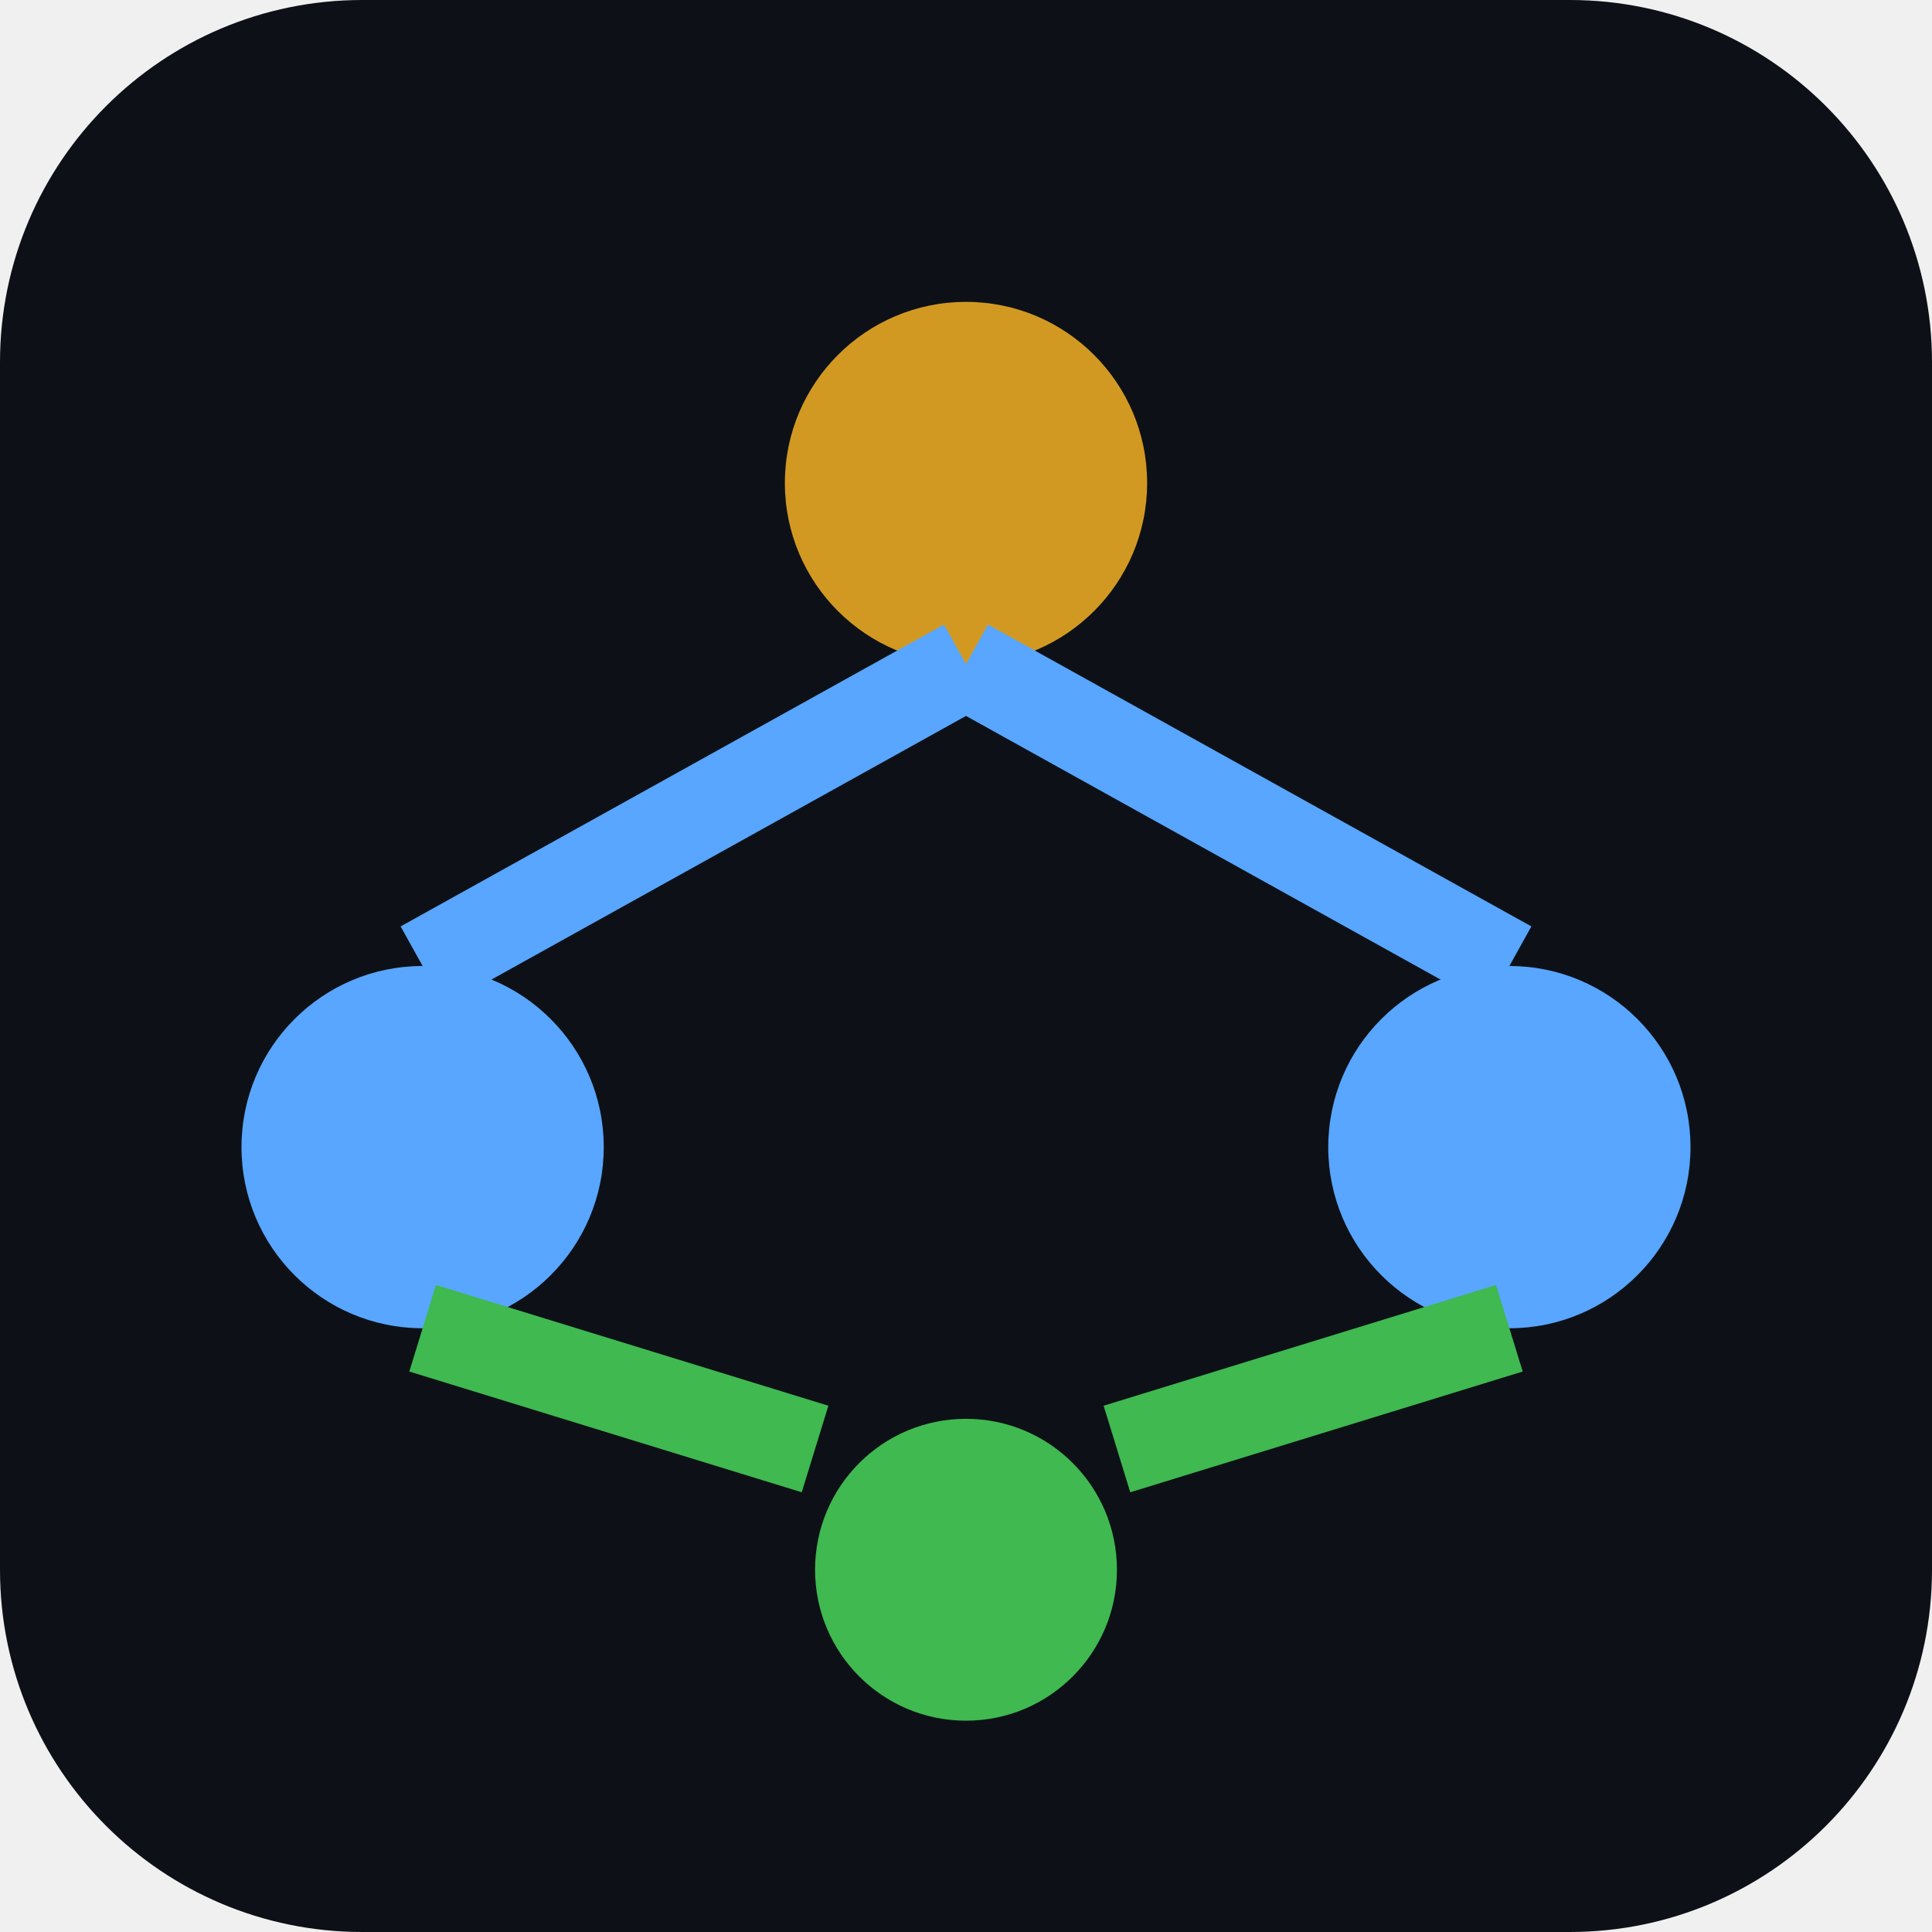
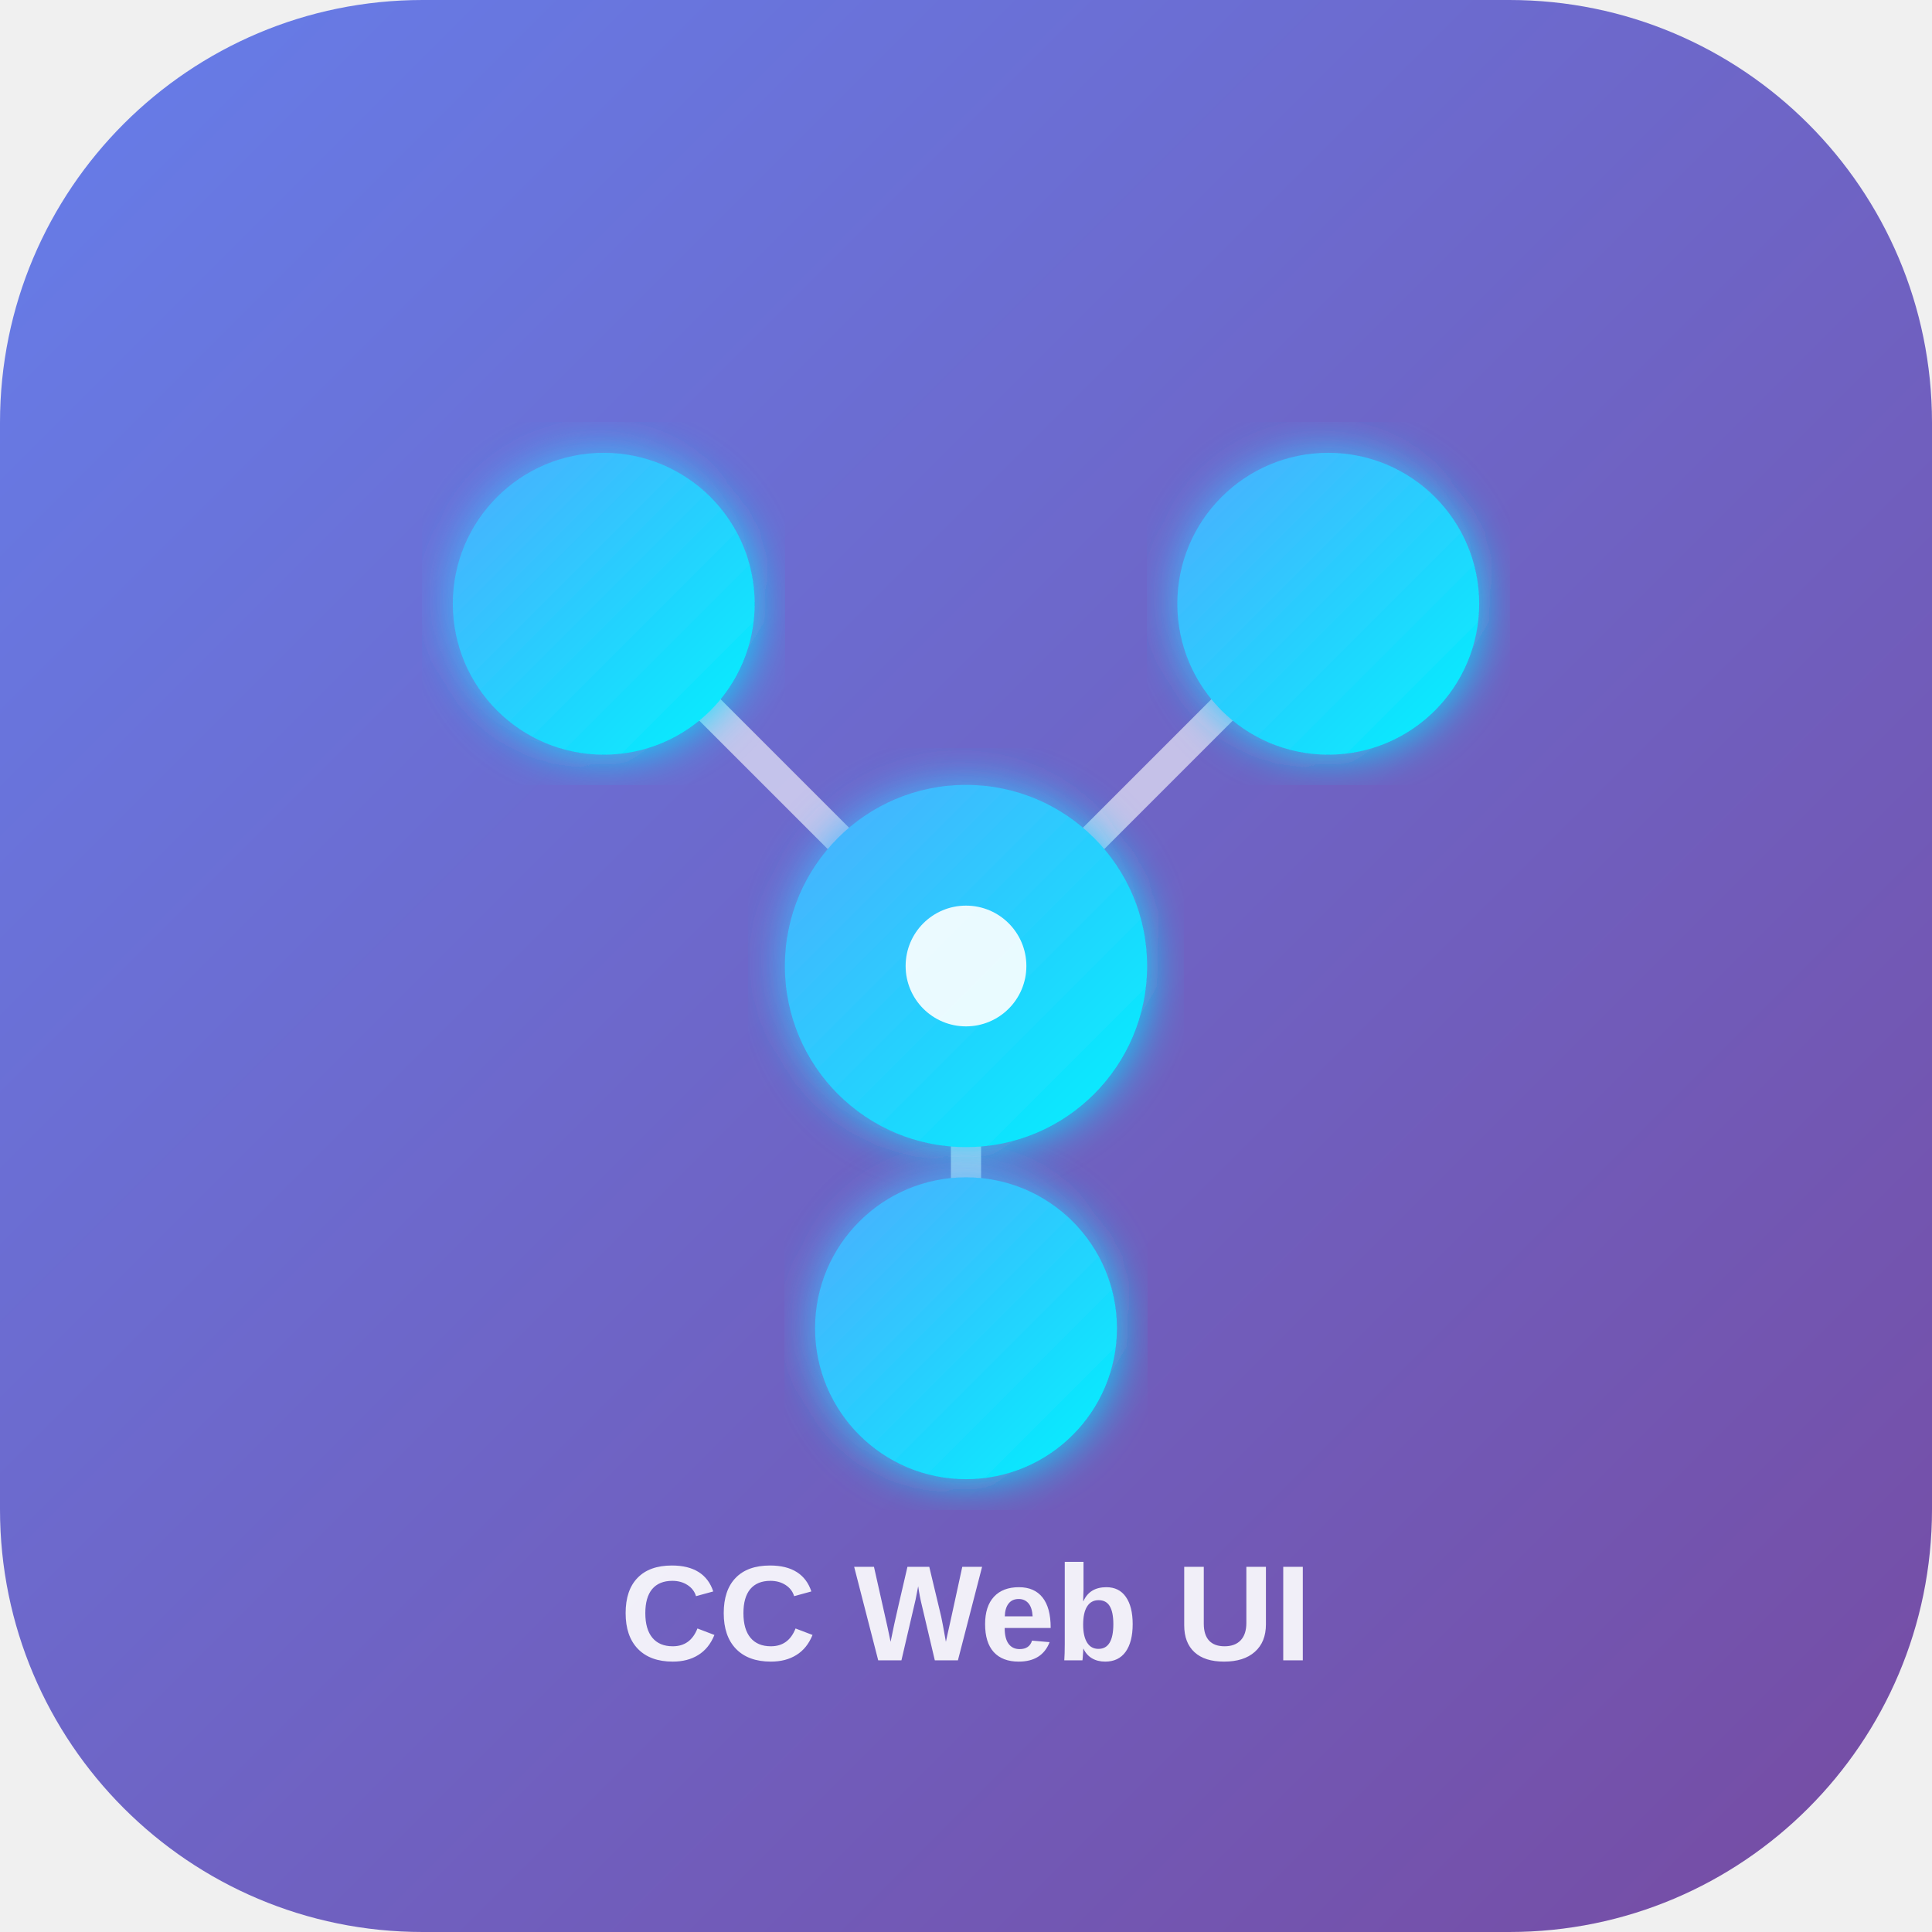
- <svg xmlns="http://www.w3.org/2000/svg" viewBox="0 0 256 256">
-   <rect width="256" height="256" rx="48" fill="#0d1117" />
-   <circle cx="128" cy="64" r="24" fill="#d29922" />
-   <circle cx="56" cy="152" r="24" fill="#58a6ff" />
-   <circle cx="200" cy="152" r="24" fill="#58a6ff" />
-   <circle cx="128" cy="208" r="20" fill="#3fb950" />
-   <line x1="128" y1="88" x2="56" y2="128" stroke="#58a6ff" stroke-width="12" />
-   <line x1="128" y1="88" x2="200" y2="128" stroke="#58a6ff" stroke-width="12" />
-   <line x1="56" y1="176" x2="108" y2="192" stroke="#3fb950" stroke-width="12" />
-   <line x1="200" y1="176" x2="148" y2="192" stroke="#3fb950" stroke-width="12" />
+ <svg xmlns="http://www.w3.org/2000/svg" viewBox="0 0 256 256" width="256" height="256">
+   <defs>
+     <linearGradient id="bgGrad" x1="0%" y1="0%" x2="100%" y2="100%">
+       <stop offset="0%" style="stop-color:#667eea;stop-opacity:1" />
+       <stop offset="100%" style="stop-color:#764ba2;stop-opacity:1" />
+     </linearGradient>
+     <linearGradient id="nodeGrad" x1="0%" y1="0%" x2="100%" y2="100%">
+       <stop offset="0%" style="stop-color:#4facfe;stop-opacity:1" />
+       <stop offset="100%" style="stop-color:#00f2fe;stop-opacity:1" />
+     </linearGradient>
+     <filter id="glow">
+       <feGaussianBlur stdDeviation="3" result="coloredBlur" />
+       <feMerge>
+         <feMergeNode in="coloredBlur" />
+         <feMergeNode in="SourceGraphic" />
+       </feMerge>
+     </filter>
+   </defs>
+   <rect width="256" height="256" rx="56" fill="url(#bgGrad)" />
+   <path d="M 80 80 L 128 128" stroke="#ffffff" stroke-width="4" stroke-linecap="round" opacity="0.6" />
+   <path d="M 176 80 L 128 128" stroke="#ffffff" stroke-width="4" stroke-linecap="round" opacity="0.6" />
+   <path d="M 128 128 L 128 176" stroke="#ffffff" stroke-width="4" stroke-linecap="round" opacity="0.6" />
+   <circle cx="80" cy="80" r="20" fill="url(#nodeGrad)" filter="url(#glow)" />
+   <circle cx="176" cy="80" r="20" fill="url(#nodeGrad)" filter="url(#glow)" />
+   <circle cx="128" cy="128" r="24" fill="url(#nodeGrad)" filter="url(#glow)" />
+   <circle cx="128" cy="176" r="20" fill="url(#nodeGrad)" filter="url(#glow)" />
+   <circle cx="128" cy="128" r="8" fill="#ffffff" opacity="0.9" />
+   <text x="128" y="220" font-family="Arial, sans-serif" font-size="18" font-weight="bold" fill="#ffffff" text-anchor="middle" opacity="0.9">CC Web UI</text>
</svg>
